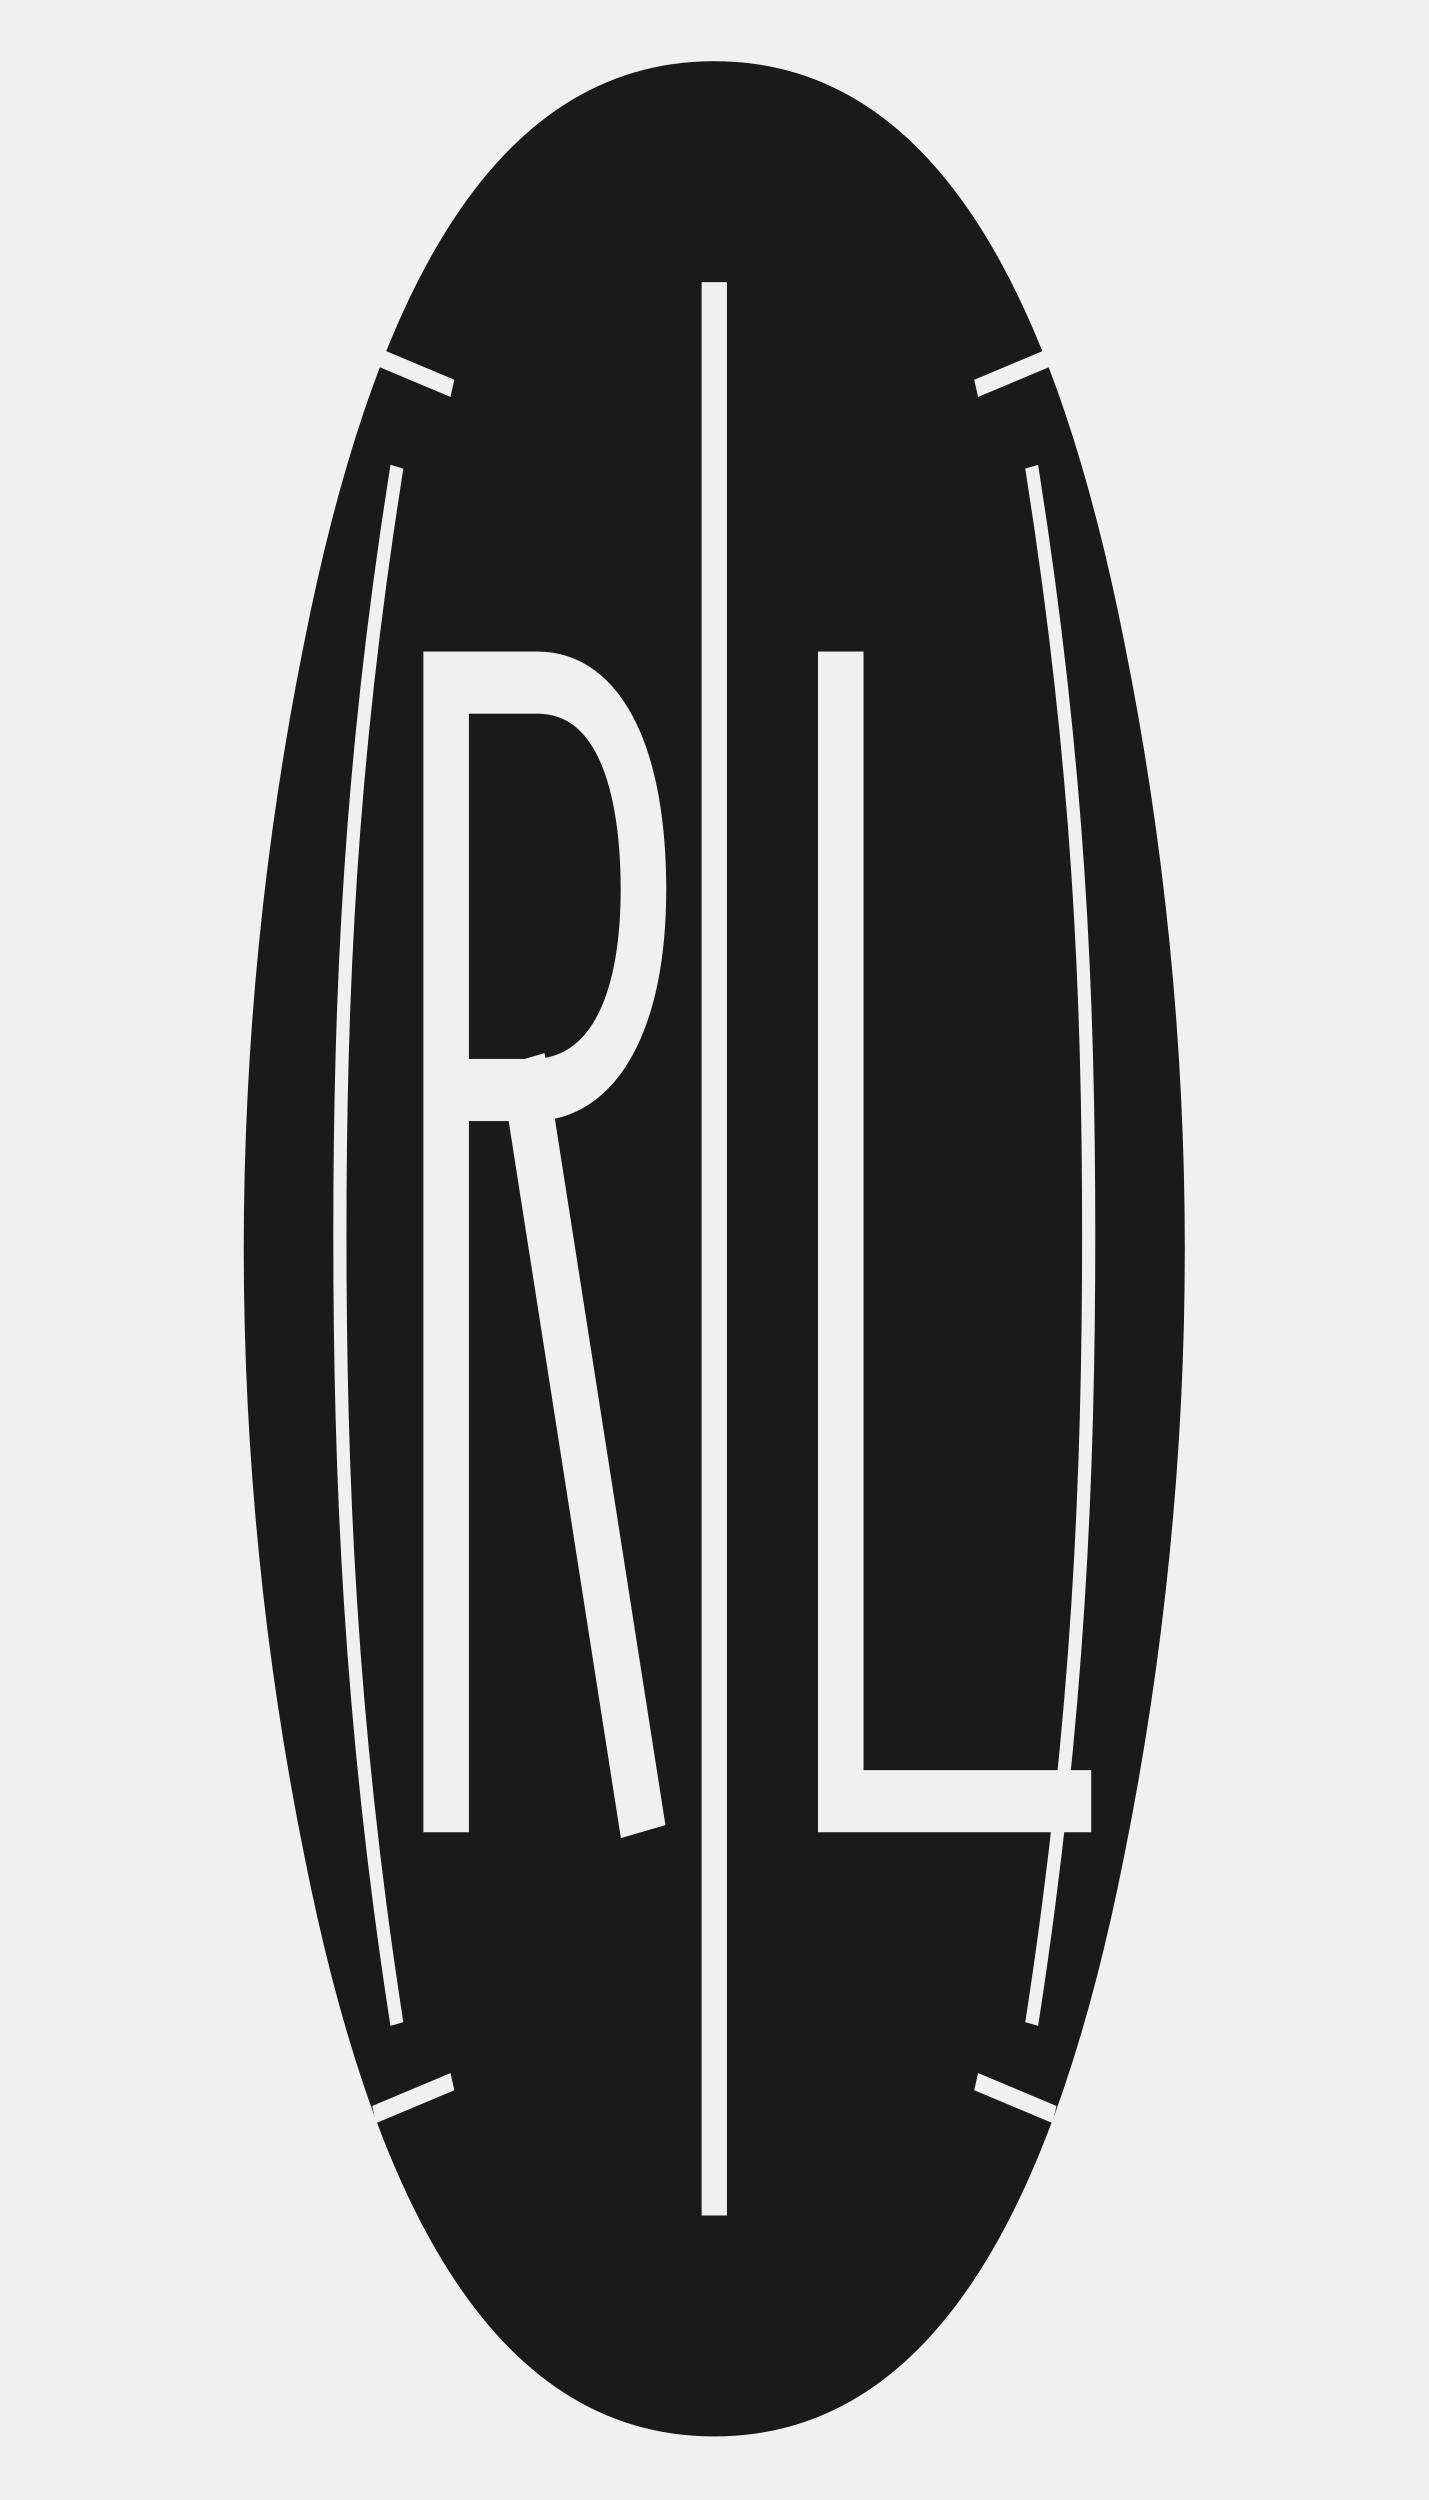
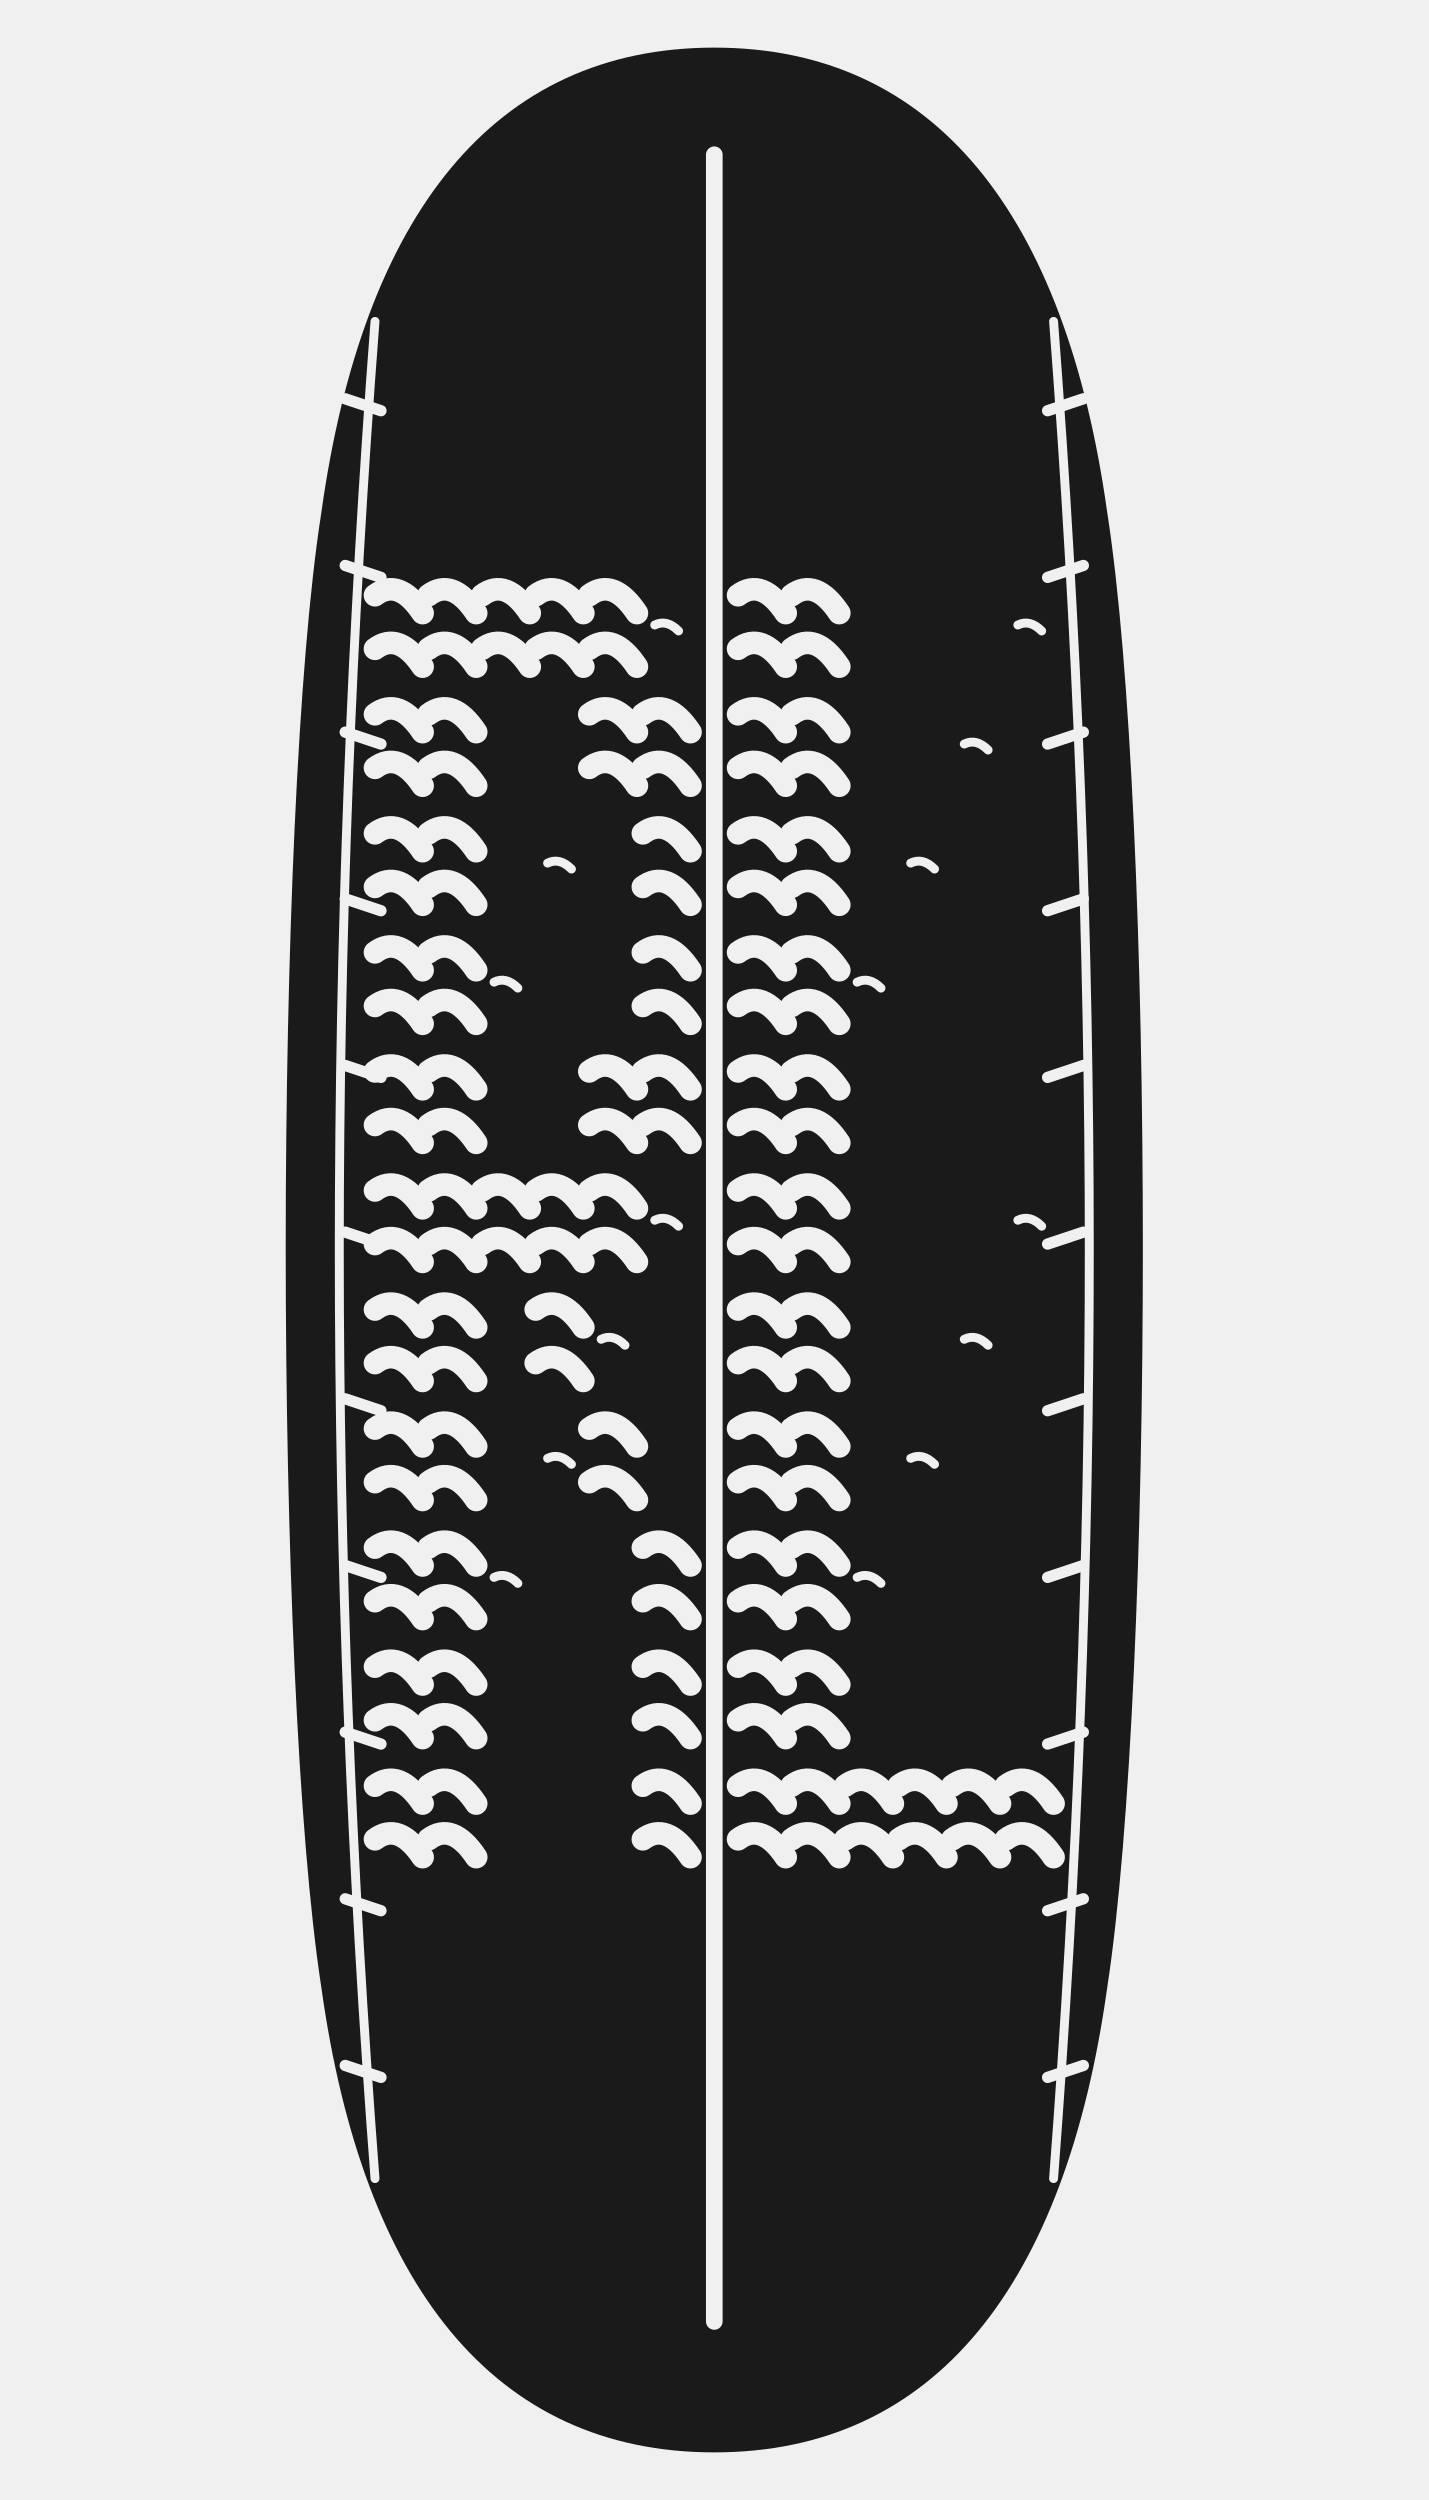
<svg xmlns="http://www.w3.org/2000/svg" viewBox="0 0 240 420" role="img" aria-labelledby="title desc">
  <defs>
-     <mask id="roadie-slick-channels" maskUnits="userSpaceOnUse" x="0" y="0" width="240" height="420">
+     <mask id="m-rain-sipes" maskUnits="userSpaceOnUse" x="0" y="0" width="240" height="420">
      <rect width="240" height="420" fill="black" />
-       <g transform="translate(18 1) scale(.85 1.16)">
-         <path d="M120 8 C165 8 188 44 201 92 C217 150 217 210 201 268 C188 316 165 352 120 352 C75 352 52 316 39 268 C23 210 23 150 39 92 C52 44 75 8 120 8 Z" fill="white" />
-         <path d="M120 40V320" stroke="black" stroke-width="5" />
-         <g fill="none" stroke="black" stroke-width="9" stroke-linecap="square" stroke-linejoin="miter">
-           <path d="M67 260V98H85C99 98 106 110 106 128 C106 146 98 157 84 157H67 M83 157 105 260" />
-           <path d="M145 98V260H190" />
-         </g>
-         <g fill="none" stroke="black" stroke-width="2.6" stroke-linecap="square">
-           <path d="M57 68 C48 110 46 143 46 178 S48 248 57 291" />
-           <path d="M183 68 C192 110 194 143 194 178 S192 248 183 291" />
-           <path d="M54 51 67 55 M186 51 173 55 M54 305 67 301 M186 305 173 301" />
-         </g>
-       </g>
+       <path d="M120 8 C157 8 179 36 186 86 C194 137 194 282 186 334 C179 384 157 412 120 412 C83 412 61 384 54 334 C46 282 46 137 54 86 C61 36 83 8 120 8 Z" fill="white" />
+       <path d="M120 26 V390" fill="none" stroke="black" stroke-width="2.8" stroke-linecap="round" />
+       <path d="M63 54 Q51 210 63 366" fill="none" stroke="black" stroke-width="1.5" stroke-linecap="round" />
+       <path d="M177 54 Q189 210 177 366" fill="none" stroke="black" stroke-width="1.5" stroke-linecap="round" />
+       <path d="M58 67 l6 2" fill="none" stroke="black" stroke-width="1.9" stroke-linecap="round" />
+       <path d="M182 67 l-6 2" fill="none" stroke="black" stroke-width="1.9" stroke-linecap="round" />
+       <path d="M58 95 l6 2" fill="none" stroke="black" stroke-width="1.9" stroke-linecap="round" />
+       <path d="M182 95 l-6 2" fill="none" stroke="black" stroke-width="1.9" stroke-linecap="round" />
+       <path d="M58 123 l6 2" fill="none" stroke="black" stroke-width="1.9" stroke-linecap="round" />
+       <path d="M182 123 l-6 2" fill="none" stroke="black" stroke-width="1.9" stroke-linecap="round" />
+       <path d="M58 151 l6 2" fill="none" stroke="black" stroke-width="1.9" stroke-linecap="round" />
+       <path d="M182 151 l-6 2" fill="none" stroke="black" stroke-width="1.9" stroke-linecap="round" />
+       <path d="M58 179 l6 2" fill="none" stroke="black" stroke-width="1.9" stroke-linecap="round" />
+       <path d="M182 179 l-6 2" fill="none" stroke="black" stroke-width="1.9" stroke-linecap="round" />
+       <path d="M58 207 l6 2" fill="none" stroke="black" stroke-width="1.9" stroke-linecap="round" />
+       <path d="M182 207 l-6 2" fill="none" stroke="black" stroke-width="1.9" stroke-linecap="round" />
+       <path d="M58 235 l6 2" fill="none" stroke="black" stroke-width="1.9" stroke-linecap="round" />
+       <path d="M182 235 l-6 2" fill="none" stroke="black" stroke-width="1.9" stroke-linecap="round" />
+       <path d="M58 263 l6 2" fill="none" stroke="black" stroke-width="1.9" stroke-linecap="round" />
+       <path d="M182 263 l-6 2" fill="none" stroke="black" stroke-width="1.9" stroke-linecap="round" />
+       <path d="M58 291 l6 2" fill="none" stroke="black" stroke-width="1.9" stroke-linecap="round" />
+       <path d="M182 291 l-6 2" fill="none" stroke="black" stroke-width="1.9" stroke-linecap="round" />
+       <path d="M58 319 l6 2" fill="none" stroke="black" stroke-width="1.9" stroke-linecap="round" />
+       <path d="M182 319 l-6 2" fill="none" stroke="black" stroke-width="1.9" stroke-linecap="round" />
+       <path d="M58 347 l6 2" fill="none" stroke="black" stroke-width="1.9" stroke-linecap="round" />
+       <path d="M182 347 l-6 2" fill="none" stroke="black" stroke-width="1.9" stroke-linecap="round" />
+       <path d="M63 100 Q67 97 71 103" fill="none" stroke="black" stroke-width="3.8" stroke-linecap="round" />
+       <path d="M63 109 Q67 106 71 112" fill="none" stroke="black" stroke-width="3.8" stroke-linecap="round" />
+       <path d="M72 100 Q76 97 80 103" fill="none" stroke="black" stroke-width="3.8" stroke-linecap="round" />
+       <path d="M72 109 Q76 106 80 112" fill="none" stroke="black" stroke-width="3.8" stroke-linecap="round" />
+       <path d="M81 100 Q85 97 89 103" fill="none" stroke="black" stroke-width="3.8" stroke-linecap="round" />
+       <path d="M81 109 Q85 106 89 112" fill="none" stroke="black" stroke-width="3.8" stroke-linecap="round" />
+       <path d="M90 100 Q94 97 98 103" fill="none" stroke="black" stroke-width="3.8" stroke-linecap="round" />
+       <path d="M90 109 Q94 106 98 112" fill="none" stroke="black" stroke-width="3.8" stroke-linecap="round" />
+       <path d="M99 100 Q103 97 107 103" fill="none" stroke="black" stroke-width="3.8" stroke-linecap="round" />
+       <path d="M99 109 Q103 106 107 112" fill="none" stroke="black" stroke-width="3.8" stroke-linecap="round" />
+       <path d="M110 105 q2 -1 4 1" fill="none" stroke="black" stroke-width="1.5" stroke-linecap="round" />
+       <path d="M63 120 Q67 117 71 123" fill="none" stroke="black" stroke-width="3.8" stroke-linecap="round" />
+       <path d="M63 129 Q67 126 71 132" fill="none" stroke="black" stroke-width="3.8" stroke-linecap="round" />
+       <path d="M72 120 Q76 117 80 123" fill="none" stroke="black" stroke-width="3.8" stroke-linecap="round" />
+       <path d="M72 129 Q76 126 80 132" fill="none" stroke="black" stroke-width="3.8" stroke-linecap="round" />
+       <path d="M99 120 Q103 117 107 123" fill="none" stroke="black" stroke-width="3.8" stroke-linecap="round" />
+       <path d="M99 129 Q103 126 107 132" fill="none" stroke="black" stroke-width="3.8" stroke-linecap="round" />
+       <path d="M108 120 Q112 117 116 123" fill="none" stroke="black" stroke-width="3.8" stroke-linecap="round" />
+       <path d="M108 129 Q112 126 116 132" fill="none" stroke="black" stroke-width="3.8" stroke-linecap="round" />
+       <path d="M63 140 Q67 137 71 143" fill="none" stroke="black" stroke-width="3.8" stroke-linecap="round" />
+       <path d="M63 149 Q67 146 71 152" fill="none" stroke="black" stroke-width="3.8" stroke-linecap="round" />
+       <path d="M72 140 Q76 137 80 143" fill="none" stroke="black" stroke-width="3.8" stroke-linecap="round" />
+       <path d="M72 149 Q76 146 80 152" fill="none" stroke="black" stroke-width="3.8" stroke-linecap="round" />
+       <path d="M92 145 q2 -1 4 1" fill="none" stroke="black" stroke-width="1.5" stroke-linecap="round" />
+       <path d="M108 140 Q112 137 116 143" fill="none" stroke="black" stroke-width="3.8" stroke-linecap="round" />
+       <path d="M108 149 Q112 146 116 152" fill="none" stroke="black" stroke-width="3.8" stroke-linecap="round" />
+       <path d="M63 160 Q67 157 71 163" fill="none" stroke="black" stroke-width="3.8" stroke-linecap="round" />
+       <path d="M63 169 Q67 166 71 172" fill="none" stroke="black" stroke-width="3.8" stroke-linecap="round" />
+       <path d="M72 160 Q76 157 80 163" fill="none" stroke="black" stroke-width="3.8" stroke-linecap="round" />
+       <path d="M72 169 Q76 166 80 172" fill="none" stroke="black" stroke-width="3.8" stroke-linecap="round" />
+       <path d="M83 165 q2 -1 4 1" fill="none" stroke="black" stroke-width="1.5" stroke-linecap="round" />
+       <path d="M108 160 Q112 157 116 163" fill="none" stroke="black" stroke-width="3.8" stroke-linecap="round" />
+       <path d="M108 169 Q112 166 116 172" fill="none" stroke="black" stroke-width="3.8" stroke-linecap="round" />
+       <path d="M63 180 Q67 177 71 183" fill="none" stroke="black" stroke-width="3.8" stroke-linecap="round" />
+       <path d="M63 189 Q67 186 71 192" fill="none" stroke="black" stroke-width="3.8" stroke-linecap="round" />
+       <path d="M72 180 Q76 177 80 183" fill="none" stroke="black" stroke-width="3.8" stroke-linecap="round" />
+       <path d="M72 189 Q76 186 80 192" fill="none" stroke="black" stroke-width="3.8" stroke-linecap="round" />
+       <path d="M99 180 Q103 177 107 183" fill="none" stroke="black" stroke-width="3.8" stroke-linecap="round" />
+       <path d="M99 189 Q103 186 107 192" fill="none" stroke="black" stroke-width="3.8" stroke-linecap="round" />
+       <path d="M108 180 Q112 177 116 183" fill="none" stroke="black" stroke-width="3.8" stroke-linecap="round" />
+       <path d="M108 189 Q112 186 116 192" fill="none" stroke="black" stroke-width="3.8" stroke-linecap="round" />
+       <path d="M63 200 Q67 197 71 203" fill="none" stroke="black" stroke-width="3.8" stroke-linecap="round" />
+       <path d="M63 209 Q67 206 71 212" fill="none" stroke="black" stroke-width="3.8" stroke-linecap="round" />
+       <path d="M72 200 Q76 197 80 203" fill="none" stroke="black" stroke-width="3.8" stroke-linecap="round" />
+       <path d="M72 209 Q76 206 80 212" fill="none" stroke="black" stroke-width="3.8" stroke-linecap="round" />
+       <path d="M81 200 Q85 197 89 203" fill="none" stroke="black" stroke-width="3.8" stroke-linecap="round" />
+       <path d="M81 209 Q85 206 89 212" fill="none" stroke="black" stroke-width="3.8" stroke-linecap="round" />
+       <path d="M90 200 Q94 197 98 203" fill="none" stroke="black" stroke-width="3.8" stroke-linecap="round" />
+       <path d="M90 209 Q94 206 98 212" fill="none" stroke="black" stroke-width="3.8" stroke-linecap="round" />
+       <path d="M99 200 Q103 197 107 203" fill="none" stroke="black" stroke-width="3.8" stroke-linecap="round" />
+       <path d="M99 209 Q103 206 107 212" fill="none" stroke="black" stroke-width="3.8" stroke-linecap="round" />
+       <path d="M110 205 q2 -1 4 1" fill="none" stroke="black" stroke-width="1.5" stroke-linecap="round" />
+       <path d="M63 220 Q67 217 71 223" fill="none" stroke="black" stroke-width="3.8" stroke-linecap="round" />
+       <path d="M63 229 Q67 226 71 232" fill="none" stroke="black" stroke-width="3.8" stroke-linecap="round" />
+       <path d="M72 220 Q76 217 80 223" fill="none" stroke="black" stroke-width="3.8" stroke-linecap="round" />
+       <path d="M72 229 Q76 226 80 232" fill="none" stroke="black" stroke-width="3.8" stroke-linecap="round" />
+       <path d="M90 220 Q94 217 98 223" fill="none" stroke="black" stroke-width="3.8" stroke-linecap="round" />
+       <path d="M90 229 Q94 226 98 232" fill="none" stroke="black" stroke-width="3.8" stroke-linecap="round" />
+       <path d="M101 225 q2 -1 4 1" fill="none" stroke="black" stroke-width="1.5" stroke-linecap="round" />
+       <path d="M63 240 Q67 237 71 243" fill="none" stroke="black" stroke-width="3.8" stroke-linecap="round" />
+       <path d="M63 249 Q67 246 71 252" fill="none" stroke="black" stroke-width="3.8" stroke-linecap="round" />
+       <path d="M72 240 Q76 237 80 243" fill="none" stroke="black" stroke-width="3.8" stroke-linecap="round" />
+       <path d="M72 249 Q76 246 80 252" fill="none" stroke="black" stroke-width="3.8" stroke-linecap="round" />
+       <path d="M92 245 q2 -1 4 1" fill="none" stroke="black" stroke-width="1.5" stroke-linecap="round" />
+       <path d="M99 240 Q103 237 107 243" fill="none" stroke="black" stroke-width="3.8" stroke-linecap="round" />
+       <path d="M99 249 Q103 246 107 252" fill="none" stroke="black" stroke-width="3.8" stroke-linecap="round" />
+       <path d="M63 260 Q67 257 71 263" fill="none" stroke="black" stroke-width="3.8" stroke-linecap="round" />
+       <path d="M63 269 Q67 266 71 272" fill="none" stroke="black" stroke-width="3.8" stroke-linecap="round" />
+       <path d="M72 260 Q76 257 80 263" fill="none" stroke="black" stroke-width="3.8" stroke-linecap="round" />
+       <path d="M72 269 Q76 266 80 272" fill="none" stroke="black" stroke-width="3.8" stroke-linecap="round" />
+       <path d="M83 265 q2 -1 4 1" fill="none" stroke="black" stroke-width="1.5" stroke-linecap="round" />
+       <path d="M108 260 Q112 257 116 263" fill="none" stroke="black" stroke-width="3.8" stroke-linecap="round" />
+       <path d="M108 269 Q112 266 116 272" fill="none" stroke="black" stroke-width="3.8" stroke-linecap="round" />
+       <path d="M63 280 Q67 277 71 283" fill="none" stroke="black" stroke-width="3.8" stroke-linecap="round" />
+       <path d="M63 289 Q67 286 71 292" fill="none" stroke="black" stroke-width="3.8" stroke-linecap="round" />
+       <path d="M72 280 Q76 277 80 283" fill="none" stroke="black" stroke-width="3.8" stroke-linecap="round" />
+       <path d="M72 289 Q76 286 80 292" fill="none" stroke="black" stroke-width="3.8" stroke-linecap="round" />
+       <path d="M108 280 Q112 277 116 283" fill="none" stroke="black" stroke-width="3.8" stroke-linecap="round" />
+       <path d="M108 289 Q112 286 116 292" fill="none" stroke="black" stroke-width="3.8" stroke-linecap="round" />
+       <path d="M63 300 Q67 297 71 303" fill="none" stroke="black" stroke-width="3.8" stroke-linecap="round" />
+       <path d="M63 309 Q67 306 71 312" fill="none" stroke="black" stroke-width="3.8" stroke-linecap="round" />
+       <path d="M72 300 Q76 297 80 303" fill="none" stroke="black" stroke-width="3.8" stroke-linecap="round" />
+       <path d="M72 309 Q76 306 80 312" fill="none" stroke="black" stroke-width="3.8" stroke-linecap="round" />
+       <path d="M108 300 Q112 297 116 303" fill="none" stroke="black" stroke-width="3.8" stroke-linecap="round" />
+       <path d="M108 309 Q112 306 116 312" fill="none" stroke="black" stroke-width="3.8" stroke-linecap="round" />
+       <path d="M124 100 Q128 97 132 103" fill="none" stroke="black" stroke-width="3.8" stroke-linecap="round" />
+       <path d="M124 109 Q128 106 132 112" fill="none" stroke="black" stroke-width="3.8" stroke-linecap="round" />
+       <path d="M133 100 Q137 97 141 103" fill="none" stroke="black" stroke-width="3.8" stroke-linecap="round" />
+       <path d="M133 109 Q137 106 141 112" fill="none" stroke="black" stroke-width="3.8" stroke-linecap="round" />
+       <path d="M171 105 q2 -1 4 1" fill="none" stroke="black" stroke-width="1.5" stroke-linecap="round" />
+       <path d="M124 120 Q128 117 132 123" fill="none" stroke="black" stroke-width="3.8" stroke-linecap="round" />
+       <path d="M124 129 Q128 126 132 132" fill="none" stroke="black" stroke-width="3.8" stroke-linecap="round" />
+       <path d="M133 120 Q137 117 141 123" fill="none" stroke="black" stroke-width="3.8" stroke-linecap="round" />
+       <path d="M133 129 Q137 126 141 132" fill="none" stroke="black" stroke-width="3.8" stroke-linecap="round" />
+       <path d="M162 125 q2 -1 4 1" fill="none" stroke="black" stroke-width="1.5" stroke-linecap="round" />
+       <path d="M124 140 Q128 137 132 143" fill="none" stroke="black" stroke-width="3.8" stroke-linecap="round" />
+       <path d="M124 149 Q128 146 132 152" fill="none" stroke="black" stroke-width="3.8" stroke-linecap="round" />
+       <path d="M133 140 Q137 137 141 143" fill="none" stroke="black" stroke-width="3.8" stroke-linecap="round" />
+       <path d="M133 149 Q137 146 141 152" fill="none" stroke="black" stroke-width="3.8" stroke-linecap="round" />
+       <path d="M153 145 q2 -1 4 1" fill="none" stroke="black" stroke-width="1.5" stroke-linecap="round" />
+       <path d="M124 160 Q128 157 132 163" fill="none" stroke="black" stroke-width="3.8" stroke-linecap="round" />
+       <path d="M124 169 Q128 166 132 172" fill="none" stroke="black" stroke-width="3.8" stroke-linecap="round" />
+       <path d="M133 160 Q137 157 141 163" fill="none" stroke="black" stroke-width="3.8" stroke-linecap="round" />
+       <path d="M133 169 Q137 166 141 172" fill="none" stroke="black" stroke-width="3.8" stroke-linecap="round" />
+       <path d="M144 165 q2 -1 4 1" fill="none" stroke="black" stroke-width="1.5" stroke-linecap="round" />
+       <path d="M124 180 Q128 177 132 183" fill="none" stroke="black" stroke-width="3.8" stroke-linecap="round" />
+       <path d="M124 189 Q128 186 132 192" fill="none" stroke="black" stroke-width="3.8" stroke-linecap="round" />
+       <path d="M133 180 Q137 177 141 183" fill="none" stroke="black" stroke-width="3.8" stroke-linecap="round" />
+       <path d="M133 189 Q137 186 141 192" fill="none" stroke="black" stroke-width="3.8" stroke-linecap="round" />
+       <path d="M124 200 Q128 197 132 203" fill="none" stroke="black" stroke-width="3.8" stroke-linecap="round" />
+       <path d="M124 209 Q128 206 132 212" fill="none" stroke="black" stroke-width="3.8" stroke-linecap="round" />
+       <path d="M133 200 Q137 197 141 203" fill="none" stroke="black" stroke-width="3.8" stroke-linecap="round" />
+       <path d="M133 209 Q137 206 141 212" fill="none" stroke="black" stroke-width="3.8" stroke-linecap="round" />
+       <path d="M171 205 q2 -1 4 1" fill="none" stroke="black" stroke-width="1.5" stroke-linecap="round" />
+       <path d="M124 220 Q128 217 132 223" fill="none" stroke="black" stroke-width="3.8" stroke-linecap="round" />
+       <path d="M124 229 Q128 226 132 232" fill="none" stroke="black" stroke-width="3.8" stroke-linecap="round" />
+       <path d="M133 220 Q137 217 141 223" fill="none" stroke="black" stroke-width="3.8" stroke-linecap="round" />
+       <path d="M133 229 Q137 226 141 232" fill="none" stroke="black" stroke-width="3.8" stroke-linecap="round" />
+       <path d="M162 225 q2 -1 4 1" fill="none" stroke="black" stroke-width="1.5" stroke-linecap="round" />
+       <path d="M124 240 Q128 237 132 243" fill="none" stroke="black" stroke-width="3.8" stroke-linecap="round" />
+       <path d="M124 249 Q128 246 132 252" fill="none" stroke="black" stroke-width="3.8" stroke-linecap="round" />
+       <path d="M133 240 Q137 237 141 243" fill="none" stroke="black" stroke-width="3.8" stroke-linecap="round" />
+       <path d="M133 249 Q137 246 141 252" fill="none" stroke="black" stroke-width="3.8" stroke-linecap="round" />
+       <path d="M153 245 q2 -1 4 1" fill="none" stroke="black" stroke-width="1.5" stroke-linecap="round" />
+       <path d="M124 260 Q128 257 132 263" fill="none" stroke="black" stroke-width="3.8" stroke-linecap="round" />
+       <path d="M124 269 Q128 266 132 272" fill="none" stroke="black" stroke-width="3.8" stroke-linecap="round" />
+       <path d="M133 260 Q137 257 141 263" fill="none" stroke="black" stroke-width="3.8" stroke-linecap="round" />
+       <path d="M133 269 Q137 266 141 272" fill="none" stroke="black" stroke-width="3.8" stroke-linecap="round" />
+       <path d="M144 265 q2 -1 4 1" fill="none" stroke="black" stroke-width="1.5" stroke-linecap="round" />
+       <path d="M124 280 Q128 277 132 283" fill="none" stroke="black" stroke-width="3.8" stroke-linecap="round" />
+       <path d="M124 289 Q128 286 132 292" fill="none" stroke="black" stroke-width="3.8" stroke-linecap="round" />
+       <path d="M133 280 Q137 277 141 283" fill="none" stroke="black" stroke-width="3.8" stroke-linecap="round" />
+       <path d="M133 289 Q137 286 141 292" fill="none" stroke="black" stroke-width="3.8" stroke-linecap="round" />
+       <path d="M124 300 Q128 297 132 303" fill="none" stroke="black" stroke-width="3.8" stroke-linecap="round" />
+       <path d="M124 309 Q128 306 132 312" fill="none" stroke="black" stroke-width="3.8" stroke-linecap="round" />
+       <path d="M133 300 Q137 297 141 303" fill="none" stroke="black" stroke-width="3.8" stroke-linecap="round" />
+       <path d="M133 309 Q137 306 141 312" fill="none" stroke="black" stroke-width="3.8" stroke-linecap="round" />
+       <path d="M142 300 Q146 297 150 303" fill="none" stroke="black" stroke-width="3.8" stroke-linecap="round" />
+       <path d="M142 309 Q146 306 150 312" fill="none" stroke="black" stroke-width="3.8" stroke-linecap="round" />
+       <path d="M151 300 Q155 297 159 303" fill="none" stroke="black" stroke-width="3.8" stroke-linecap="round" />
+       <path d="M151 309 Q155 306 159 312" fill="none" stroke="black" stroke-width="3.8" stroke-linecap="round" />
+       <path d="M160 300 Q164 297 168 303" fill="none" stroke="black" stroke-width="3.8" stroke-linecap="round" />
+       <path d="M160 309 Q164 306 168 312" fill="none" stroke="black" stroke-width="3.8" stroke-linecap="round" />
+       <path d="M169 300 Q173 297 177 303" fill="none" stroke="black" stroke-width="3.8" stroke-linecap="round" />
+       <path d="M169 309 Q173 306 177 312" fill="none" stroke="black" stroke-width="3.8" stroke-linecap="round" />
    </mask>
  </defs>
-   <rect width="240" height="420" fill="#1a1a1a" mask="url(#roadie-slick-channels)" />
+   <rect width="240" height="420" fill="#1a1a1a" mask="url(#m-rain-sipes)" />
</svg>
